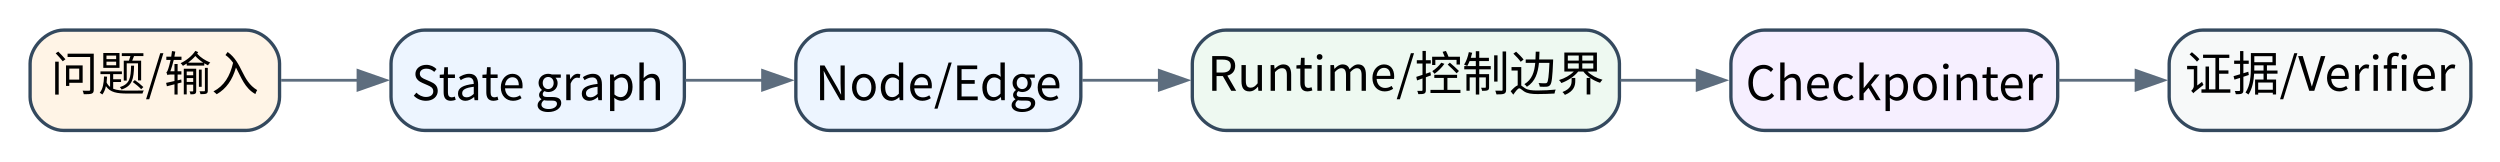
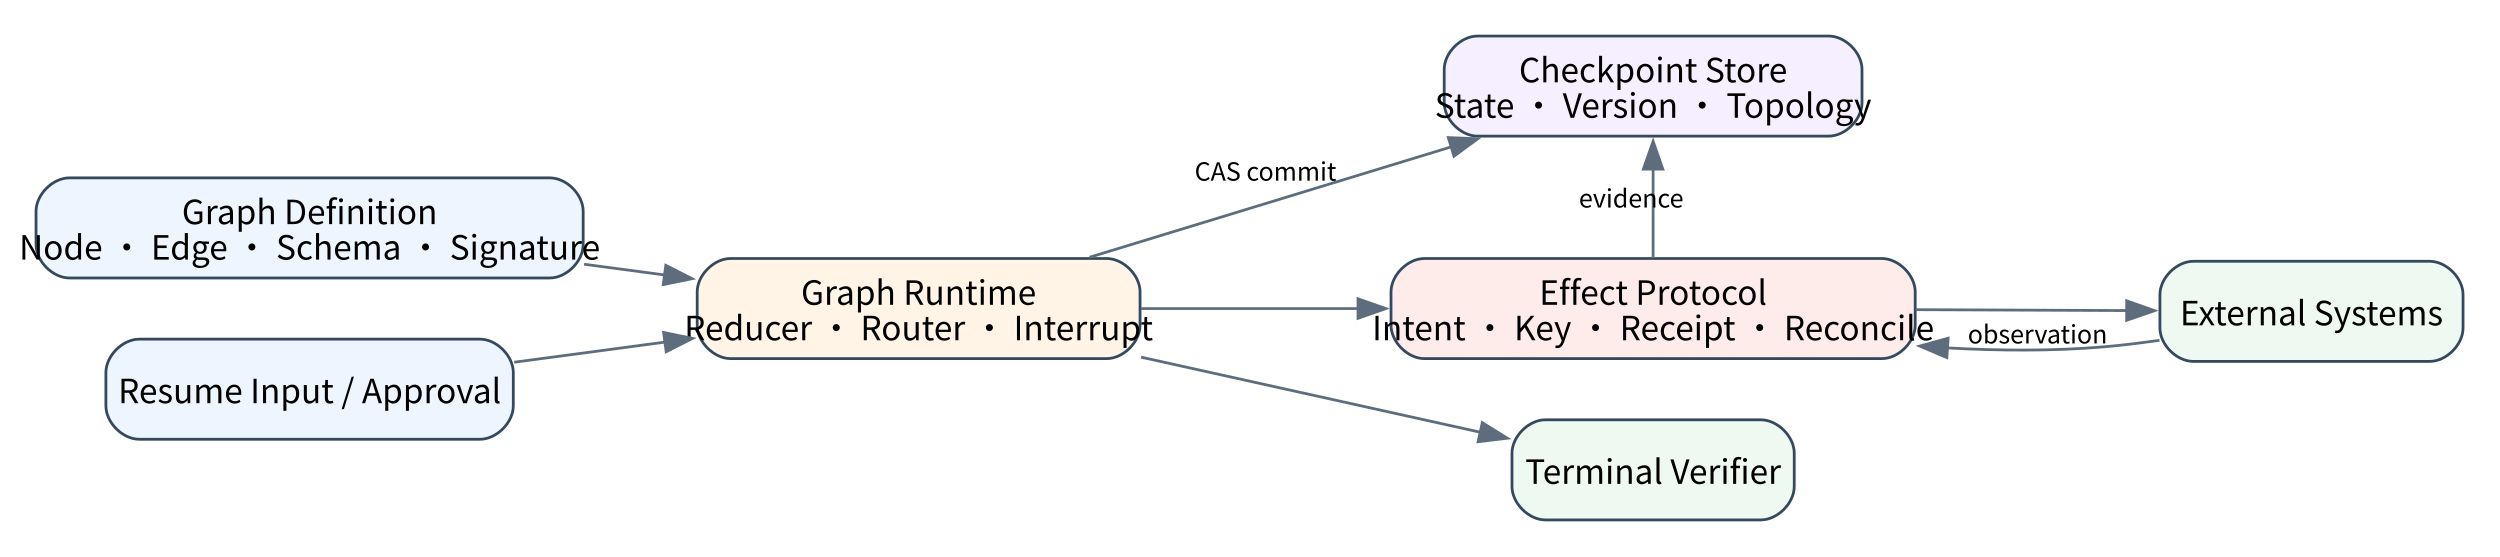
- <svg xmlns="http://www.w3.org/2000/svg" width="897pt" height="58pt" viewBox="0.00 0.00 897.00 58.00">
-   <g id="graph0" class="graph" transform="scale(1 1) rotate(0) translate(10.8 46.8)">
+ <svg xmlns="http://www.w3.org/2000/svg" width="899pt" height="200pt" viewBox="0.00 0.00 899.00 200.00">
+   <g id="graph0" class="graph" transform="scale(1 1) rotate(0) translate(12.96 186.96)">
    <g id="node1" class="node">
-       <path fill="#fff4e6" stroke="#34495e" stroke-width="1.2" d="M77.5,-36C77.5,-36 12,-36 12,-36 6,-36 0,-30 0,-24 0,-24 0,-12 0,-12 0,-6 6,0 12,0 12,0 77.5,0 77.5,0 83.5,0 89.5,-6 89.5,-12 89.5,-12 89.5,-24 89.5,-24 89.5,-30 83.5,-36 77.5,-36" />
-       <text xml:space="preserve" text-anchor="middle" x="44.75" y="-14.22" font-family="Noto Sans CJK SC" font-size="17.00">问题/输入</text>
+       <path fill="#edf5ff" stroke="#34495e" d="M184.75,-123C184.75,-123 12,-123 12,-123 6,-123 0,-117 0,-111 0,-111 0,-99 0,-99 0,-93 6,-87 12,-87 12,-87 184.75,-87 184.75,-87 190.75,-87 196.75,-93 196.75,-99 196.75,-99 196.75,-111 196.75,-111 196.75,-117 190.75,-123 184.75,-123" />
+       <text xml:space="preserve" text-anchor="middle" x="98.38" y="-106.35" font-family="Noto Sans CJK SC" font-size="12.00">Graph Definition</text>
+       <text xml:space="preserve" text-anchor="middle" x="98.38" y="-93.6" font-family="Noto Sans CJK SC" font-size="12.00">Node · Edge · Schema · Signature</text>
    </g>
    <g id="node2" class="node">
-       <path fill="#edf5ff" stroke="#34495e" stroke-width="1.2" d="M222.75,-36C222.75,-36 141.5,-36 141.5,-36 135.5,-36 129.5,-30 129.5,-24 129.5,-24 129.5,-12 129.5,-12 129.5,-6 135.5,0 141.5,0 141.5,0 222.75,0 222.75,0 228.75,0 234.75,-6 234.75,-12 234.75,-12 234.75,-24 234.75,-24 234.75,-30 228.75,-36 222.75,-36" />
-       <text xml:space="preserve" text-anchor="middle" x="182.12" y="-10.85" font-family="Noto Sans CJK SC" font-size="17.00">State graph</text>
+       <path fill="#fff4e6" stroke="#34495e" d="M385,-94C385,-94 249.75,-94 249.75,-94 243.75,-94 237.75,-88 237.75,-82 237.75,-82 237.75,-70 237.75,-70 237.75,-64 243.75,-58 249.75,-58 249.75,-58 385,-58 385,-58 391,-58 397,-64 397,-70 397,-70 397,-82 397,-82 397,-88 391,-94 385,-94" />
+       <text xml:space="preserve" text-anchor="middle" x="317.38" y="-77.35" font-family="Noto Sans CJK SC" font-size="12.00">Graph Runtime</text>
+       <text xml:space="preserve" text-anchor="middle" x="317.38" y="-64.6" font-family="Noto Sans CJK SC" font-size="12.00">Reducer · Router · Interrupt</text>
    </g>
    <g id="edge1" class="edge">
-       <path fill="none" stroke="#5d6d7e" d="M90.08,-18C98.96,-18 108.45,-18 117.83,-18" />
-       <polygon fill="#5d6d7e" stroke="#5d6d7e" points="117.65,-21.5 127.65,-18 117.65,-14.5 117.65,-21.5" />
+       <path fill="none" stroke="#5d6d7e" d="M197.08,-91.94C206.79,-90.65 216.6,-89.33 226.23,-88.05" />
+       <polygon fill="#5d6d7e" stroke="#5d6d7e" points="226.46,-91.55 235.91,-86.75 225.53,-84.61 226.46,-91.55" />
    </g>
    <g id="node3" class="node">
-       <path fill="#edf5ff" stroke="#34495e" stroke-width="1.2" d="M365,-36C365,-36 286.75,-36 286.75,-36 280.75,-36 274.75,-30 274.75,-24 274.75,-24 274.75,-12 274.75,-12 274.75,-6 280.75,0 286.75,0 286.75,0 365,0 365,0 371,0 377,-6 377,-12 377,-12 377,-24 377,-24 377,-30 371,-36 365,-36" />
-       <text xml:space="preserve" text-anchor="middle" x="325.88" y="-10.85" font-family="Noto Sans CJK SC" font-size="17.00">Node/Edge</text>
+       <path fill="#f6efff" stroke="#34495e" d="M644.62,-174C644.62,-174 518.38,-174 518.38,-174 512.38,-174 506.38,-168 506.38,-162 506.38,-162 506.38,-150 506.38,-150 506.38,-144 512.38,-138 518.38,-138 518.38,-138 644.62,-138 644.62,-138 650.62,-138 656.62,-144 656.62,-150 656.62,-150 656.62,-162 656.62,-162 656.62,-168 650.62,-174 644.62,-174" />
+       <text xml:space="preserve" text-anchor="middle" x="581.5" y="-157.35" font-family="Noto Sans CJK SC" font-size="12.00">Checkpoint Store</text>
+       <text xml:space="preserve" text-anchor="middle" x="581.5" y="-144.6" font-family="Noto Sans CJK SC" font-size="12.00">State · Version · Topology</text>
    </g>
    <g id="edge2" class="edge">
-       <path fill="none" stroke="#5d6d7e" d="M235.1,-18C244.2,-18 253.75,-18 263.09,-18" />
-       <polygon fill="#5d6d7e" stroke="#5d6d7e" points="262.81,-21.5 272.81,-18 262.81,-14.5 262.81,-21.5" />
+       <path fill="none" stroke="#5d6d7e" d="M378.84,-94.45C417.62,-106.29 468.15,-121.71 508.93,-134.16" />
+       <polygon fill="#5d6d7e" stroke="#5d6d7e" points="507.85,-137.49 518.44,-137.06 509.89,-130.79 507.85,-137.49" />
+       <text xml:space="preserve" text-anchor="middle" x="442.12" y="-121.99" font-family="Noto Sans CJK SC" font-size="9.00">CAS commit</text>
    </g>
    <g id="node4" class="node">
-       <path fill="#eef9f1" stroke="#34495e" stroke-width="1.2" d="M558.25,-36C558.25,-36 429,-36 429,-36 423,-36 417,-30 417,-24 417,-24 417,-12 417,-12 417,-6 423,0 429,0 429,0 558.25,0 558.25,0 564.25,0 570.25,-6 570.25,-12 570.25,-12 570.25,-24 570.25,-24 570.25,-30 564.25,-36 558.25,-36" />
-       <text xml:space="preserve" text-anchor="middle" x="493.62" y="-14.22" font-family="Noto Sans CJK SC" font-size="17.00">Runtime/控制边界</text>
+       <path fill="#fdecea" stroke="#34495e" d="M663.75,-94C663.75,-94 499.25,-94 499.25,-94 493.25,-94 487.25,-88 487.25,-82 487.25,-82 487.25,-70 487.25,-70 487.25,-64 493.25,-58 499.25,-58 499.25,-58 663.75,-58 663.75,-58 669.75,-58 675.75,-64 675.75,-70 675.75,-70 675.75,-82 675.75,-82 675.75,-88 669.75,-94 663.75,-94" />
+       <text xml:space="preserve" text-anchor="middle" x="581.5" y="-77.35" font-family="Noto Sans CJK SC" font-size="12.00">Effect Protocol</text>
+       <text xml:space="preserve" text-anchor="middle" x="581.5" y="-64.6" font-family="Noto Sans CJK SC" font-size="12.00">Intent · Key · Receipt · Reconcile</text>
    </g>
    <g id="edge3" class="edge">
-       <path fill="none" stroke="#5d6d7e" d="M377.51,-18C386.4,-18 395.88,-18 405.44,-18" />
-       <polygon fill="#5d6d7e" stroke="#5d6d7e" points="405.16,-21.5 415.16,-18 405.16,-14.5 405.16,-21.5" />
+       <path fill="none" stroke="#5d6d7e" d="M397.38,-76C421.93,-76 449.4,-76 475.44,-76" />
+       <polygon fill="#5d6d7e" stroke="#5d6d7e" points="475.38,-79.5 485.38,-76 475.38,-72.5 475.38,-79.5" />
+     </g>
+     <g id="node7" class="node">
+       <path fill="#eef9f1" stroke="#34495e" d="M620.25,-36C620.25,-36 542.75,-36 542.75,-36 536.75,-36 530.75,-30 530.75,-24 530.75,-24 530.75,-12 530.75,-12 530.75,-6 536.75,0 542.75,0 542.75,0 620.25,0 620.25,0 626.25,0 632.25,-6 632.25,-12 632.25,-12 632.25,-24 632.25,-24 632.25,-30 626.25,-36 620.25,-36" />
+       <text xml:space="preserve" text-anchor="middle" x="581.5" y="-12.97" font-family="Noto Sans CJK SC" font-size="12.00">Terminal Verifier</text>
+     </g>
+     <g id="edge8" class="edge">
+       <path fill="none" stroke="#5d6d7e" d="M397.38,-58.52C436.58,-49.84 483.21,-39.53 519.61,-31.47" />
+       <polygon fill="#5d6d7e" stroke="#5d6d7e" points="520.07,-34.96 529.08,-29.38 518.56,-28.12 520.07,-34.96" />
+     </g>
+     <g id="edge6" class="edge">
+       <path fill="none" stroke="#5d6d7e" d="M581.5,-94.15C581.5,-103.6 581.5,-115.39 581.5,-126.13" />
+       <polygon fill="#5d6d7e" stroke="#5d6d7e" points="578,-126.13 581.5,-136.13 585,-126.13 578,-126.13" />
+       <text xml:space="preserve" text-anchor="middle" x="573.62" y="-112.33" font-family="Noto Sans CJK SC" font-size="9.00">evidence</text>
    </g>
    <g id="node5" class="node">
-       <path fill="#f6efff" stroke="#34495e" stroke-width="1.2" d="M715.5,-36C715.5,-36 622.25,-36 622.25,-36 616.25,-36 610.25,-30 610.25,-24 610.25,-24 610.25,-12 610.25,-12 610.25,-6 616.25,0 622.25,0 622.25,0 715.5,0 715.5,0 721.5,0 727.5,-6 727.5,-12 727.5,-12 727.5,-24 727.5,-24 727.5,-30 721.5,-36 715.5,-36" />
-       <text xml:space="preserve" text-anchor="middle" x="668.88" y="-10.85" font-family="Noto Sans CJK SC" font-size="17.00">Checkpointer</text>
+       <path fill="#eef9f1" stroke="#34495e" d="M860.75,-93C860.75,-93 775.75,-93 775.75,-93 769.75,-93 763.75,-87 763.75,-81 763.75,-81 763.75,-69 763.75,-69 763.75,-63 769.75,-57 775.75,-57 775.75,-57 860.75,-57 860.75,-57 866.75,-57 872.75,-63 872.75,-69 872.75,-69 872.75,-81 872.75,-81 872.75,-87 866.75,-93 860.75,-93" />
+       <text xml:space="preserve" text-anchor="middle" x="818.25" y="-69.97" font-family="Noto Sans CJK SC" font-size="12.00">External Systems</text>
    </g>
    <g id="edge4" class="edge">
-       <path fill="none" stroke="#5d6d7e" d="M570.61,-18C579.82,-18 589.19,-18 598.3,-18" />
-       <polygon fill="#5d6d7e" stroke="#5d6d7e" points="598.14,-21.5 608.14,-18 598.14,-14.5 598.14,-21.5" />
+       <path fill="none" stroke="#5d6d7e" d="M675.95,-75.6C701.45,-75.49 728.51,-75.38 752.06,-75.28" />
+       <polygon fill="#5d6d7e" stroke="#5d6d7e" points="751.81,-78.78 761.8,-75.24 751.78,-71.78 751.81,-78.78" />
+     </g>
+     <g id="edge5" class="edge">
+       <path fill="none" stroke="#5d6d7e" d="M763.6,-64.6C756.94,-63.63 750.2,-62.81 743.75,-62.25 725.47,-60.68 706.02,-60.8 687.18,-61.86" />
+       <polygon fill="#5d6d7e" stroke="#5d6d7e" points="687.13,-58.35 677.38,-62.51 687.59,-65.34 687.13,-58.35" />
+       <text xml:space="preserve" text-anchor="middle" x="719.75" y="-63.45" font-family="Noto Sans CJK SC" font-size="9.00">observation</text>
    </g>
    <g id="node6" class="node">
-       <path fill="#f7f9f9" stroke="#34495e" stroke-width="1.2" d="M863.75,-36C863.75,-36 779.5,-36 779.5,-36 773.5,-36 767.5,-30 767.5,-24 767.5,-24 767.5,-12 767.5,-12 767.5,-6 773.5,0 779.5,0 779.5,0 863.75,0 863.75,0 869.75,0 875.75,-6 875.75,-12 875.75,-12 875.75,-24 875.75,-24 875.75,-30 869.75,-36 863.75,-36" />
-       <text xml:space="preserve" text-anchor="middle" x="821.62" y="-14.22" font-family="Noto Sans CJK SC" font-size="17.00">证据/Verifier</text>
+       <path fill="#edf5ff" stroke="#34495e" d="M159.62,-65C159.62,-65 37.12,-65 37.12,-65 31.12,-65 25.12,-59 25.12,-53 25.12,-53 25.12,-41 25.12,-41 25.12,-35 31.12,-29 37.12,-29 37.12,-29 159.62,-29 159.62,-29 165.62,-29 171.62,-35 171.62,-41 171.62,-41 171.62,-53 171.62,-53 171.62,-59 165.62,-65 159.62,-65" />
+       <text xml:space="preserve" text-anchor="middle" x="98.38" y="-41.98" font-family="Noto Sans CJK SC" font-size="12.00">Resume Input / Approval</text>
    </g>
-     <g id="edge5" class="edge">
-       <path fill="none" stroke="#5d6d7e" d="M727.73,-18C736.94,-18 746.51,-18 755.87,-18" />
-       <polygon fill="#5d6d7e" stroke="#5d6d7e" points="755.62,-21.5 765.62,-18 755.62,-14.5 755.62,-21.5" />
+     <g id="edge7" class="edge">
+       <path fill="none" stroke="#5d6d7e" d="M171.93,-56.7C189.38,-59.03 208.23,-61.55 226.36,-63.97" />
+       <polygon fill="#5d6d7e" stroke="#5d6d7e" points="225.67,-67.41 236.04,-65.26 226.6,-60.47 225.67,-67.41" />
    </g>
  </g>
</svg>
